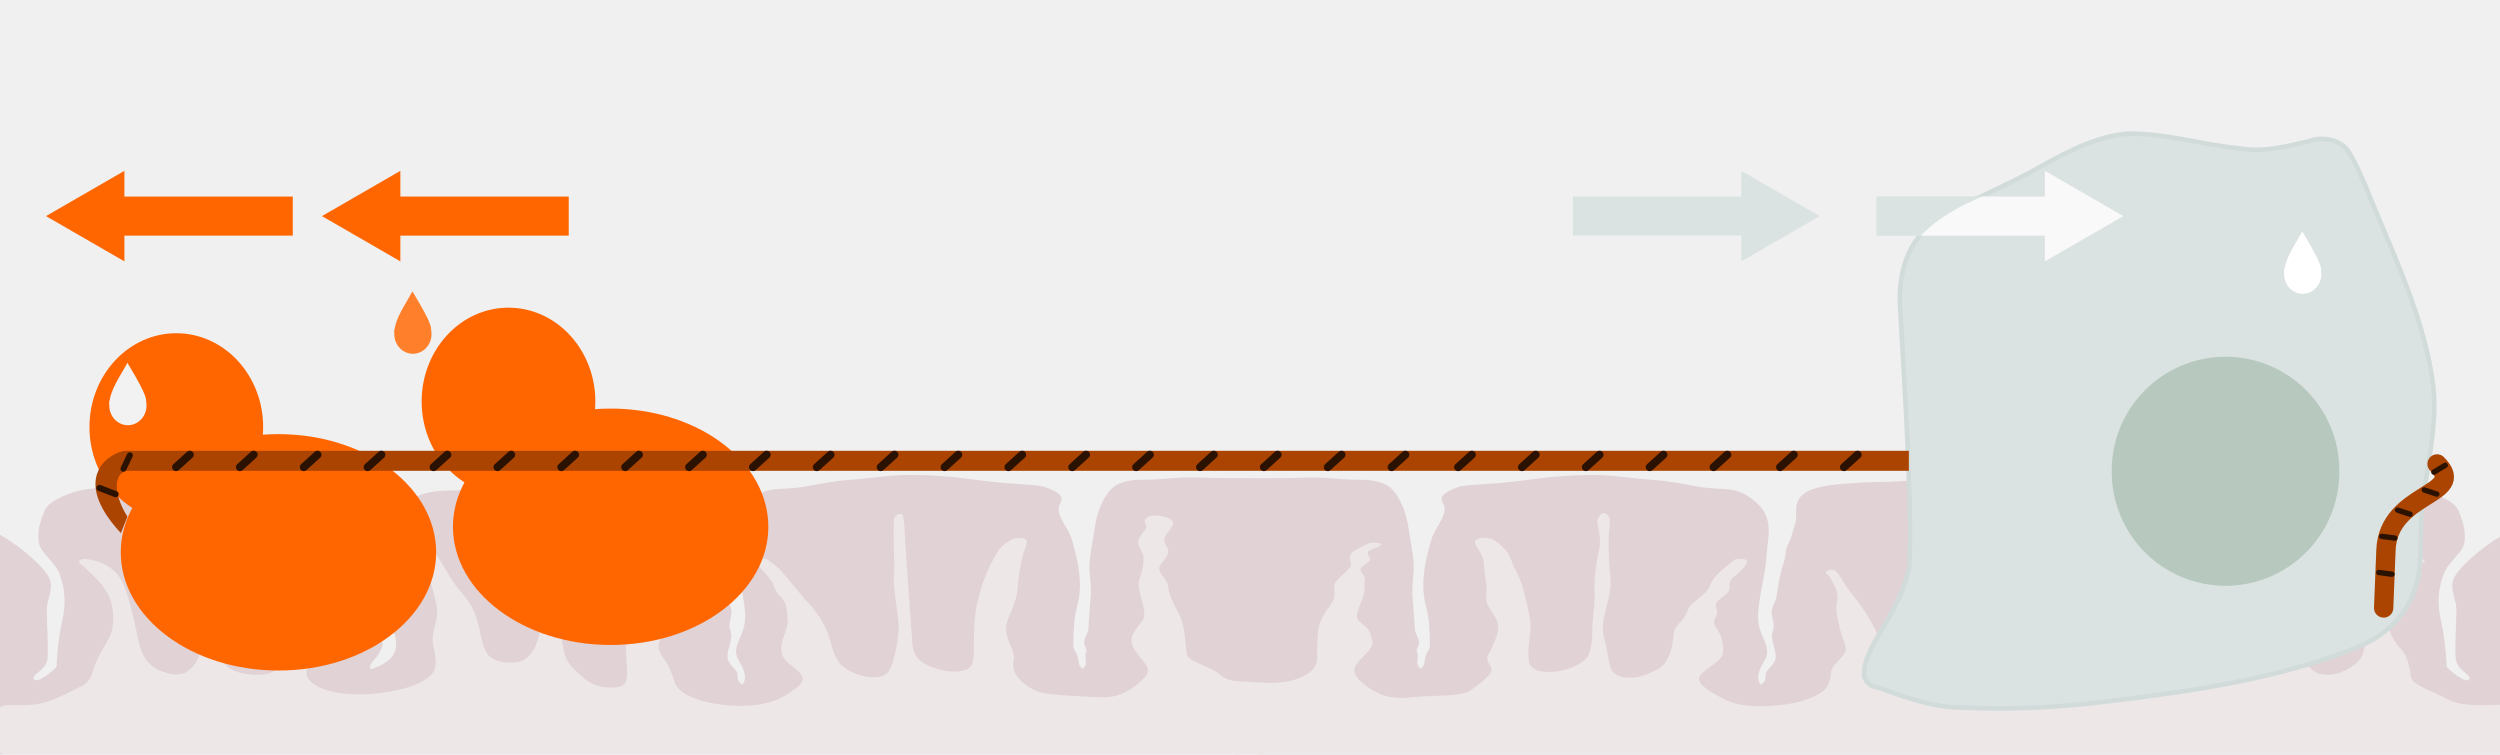
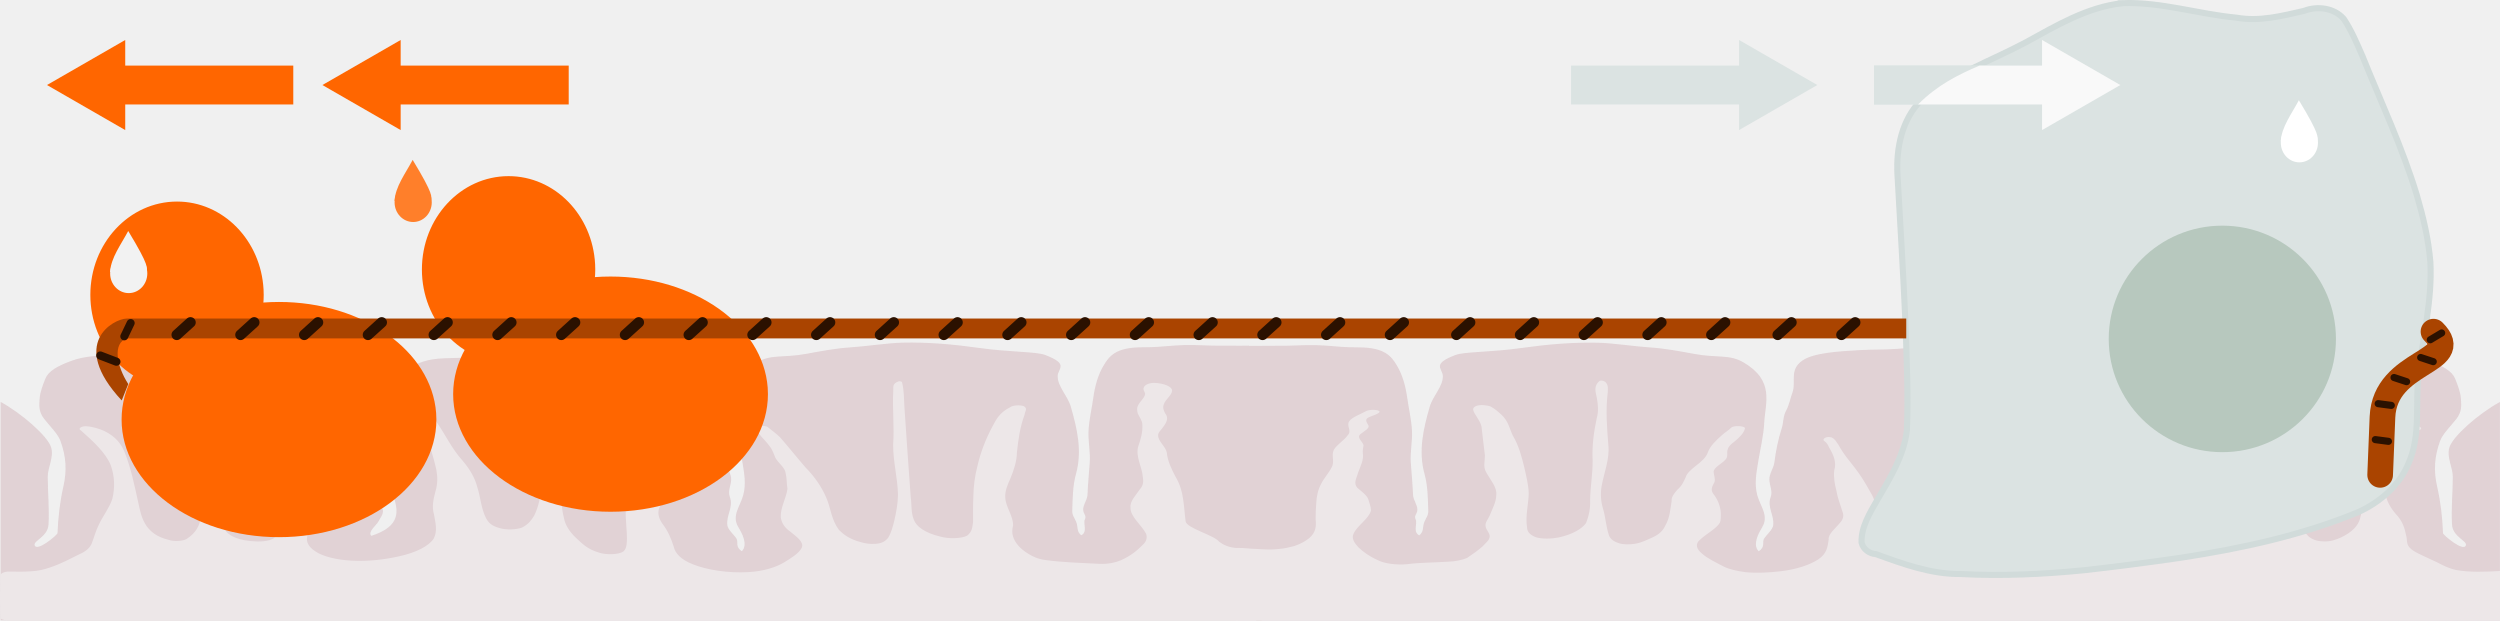
- <svg xmlns="http://www.w3.org/2000/svg" width="543.558" height="164.04" id="svg2" version="1.1">
+ <svg xmlns="http://www.w3.org/2000/svg" width="410.112" height="101.822" id="svg2" version="1.1">
  <defs id="defs4" />
-   <g id="layer1" transform="translate(-5.80138,-403.5432)">
-     <g id="g4478" transform="matrix(1.498506,0,0,0.5467779,28.45649,143.4618)" style="opacity:0.313">
+   <g id="layer1" transform="translate(-5.788448,-465.5399)">
+     <g id="g4478" transform="matrix(1.128451,0,0,0.410474,23.02326,248.9683)" style="opacity:0.313">
      <path id="path4363" d="m 161.044,665.741 c -1.831,-0.168 -3.75,-0.435 -5.483,-0.046 -1.653,0.371 -3.026,0.726 -4.743,0.712 -3.89,-0.032 -4.821,3.581 -5.57,6.875 -0.925,4.07 -1.367,8.942 -1.576,13.12 -0.223,4.455 -0.621,8.902 -0.702,13.364 -0.077,4.206 0.285,8.39 0.175,12.677 -0.113,4.386 -0.263,8.574 -0.327,12.96 -0.031,2.101 -0.772,4.415 -0.605,6.472 0.11,1.357 0.483,1.904 0.218,3.36 -0.277,1.517 0.45,5.026 -0.525,6.301 -0.75,-1.725 -0.396,-3.213 -0.751,-5.452 -0.296,-1.866 -0.574,-2.518 -0.552,-4.456 0.056,-4.695 0.061,-9.833 0.537,-14.545 0.935,-9.249 0.18,-18.044 -0.739,-26.85 -0.472,-4.52 -1.935,-8.127 -1.919,-12.311 0.012,-3.119 1.732,-4.74 -1.829,-8.458 -1.33,-1.387 -4.981,-1.012 -9.692,-2.837 -3.579,-1.385 -7.277,-2.309 -11.044,-2.075 -2.092,0.13 -5.582,1.556 -7.571,1.892 -2.124,0.36 -4.374,1.56 -6.475,2.61 -3.358,1.679 -5.02,0.035 -7.087,3.352 -4.577,7.345 -3.17,16.114 -3.016,24.251 0.1,5.198 0.579,10.434 0.885,15.627 0.264,4.459 0.564,8.764 0.117,13.247 -0.451,4.517 -1.712,8.127 -0.713,12.728 0.505,2.318 1.462,6.952 0.516,9.637 -1.005,-1.71 -0.48,-3.66 -0.78,-5.01 -0.339,-1.523 -1.248,-3.561 -1.332,-5.331 -0.187,-3.94 0.911,-7.326 0.37,-11.279 -0.336,-2.46 0.173,-4.644 0.188,-7.082 0.012,-2.315 -0.629,-4.536 -0.734,-6.838 -0.213,-4.676 -0.531,-9.006 -1.068,-13.636 -0.27,-2.329 -0.172,-4.688 -0.632,-6.994 -0.454,-2.274 -0.618,-5.026 -0.937,-7.4 -0.54,-4.022 0.505,-8.793 -1.384,-12.558 -1.587,-3.163 -5.206,-3.766 -8.369,-4.258 -2.273,-0.354 -3.097,-0.086 -5.349,-0.489 -2.154,-0.385 -5.525,-1.431 -7.735,-1.267 -4.051,0.3 -5.551,1.65 -8.252,3.601 -1.582,1.142 -4.501,1.2 -7.227,1.444 -5.119,0.457 -5.95,6.959 -6.887,10.425 -0.416,1.54 -0.641,2.244 -0.849,4.033 -0.291,2.495 -0.799,4.785 -0.583,7.163 0.833,9.177 0.376,18.495 0.413,27.741 0.024,6.016 3.384,16.254 -2.732,21.607 -0.534,-1.643 0.747,-4.241 1.032,-5.685 0.52,-2.639 1.107,-4.059 0.204,-6.721 -0.782,-2.305 0.269,-4.795 0.335,-7.281 0.072,-2.706 -0.507,-4.543 -0.289,-7.021 0.541,-6.145 0.929,-12.34 -0.692,-18.425 -0.689,-2.589 -1.443,-4.728 -1.333,-7.444 0.121,-2.979 1.144,-5.766 1.22,-8.761 0.178,-6.927 -1.547,-10.087 -8.867,-11.471 -2.222,-0.42 -4.51,-0.77 -6.908,-0.228 -2.828,0.639 -4.497,-1.024 -7.199,-1.355 -1.728,-0.211 -5.256,1.454 -8.384,2.104 -4.491,0.933 -9.03,-1.317 -12.642,2.283 -2.062,2.055 -3.395,4.139 -3.838,7.114 -0.365,2.453 -0.776,5.429 -0.843,7.908 -0.077,2.881 -0.165,5.332 0.66,8.242 0.774,2.73 1.978,5.925 2.354,8.718 0.835,6.213 0.97,11.878 0.442,18.254 -0.517,6.241 -0.768,12.385 -0.858,18.686 -0.01,0.678 -3.026,7.716 -3.329,4.785 -0.182,-1.762 1.918,-3.385 2.019,-8.214 0.135,-6.362 -0.108,-12.757 -0.112,-19.115 -0.002,-3.745 0.914,-7.795 0.497,-11.703 -0.478,-4.482 -4.257,-13.54 -7.345,-18.215 l 0,87.298 183.294,0 -1.812,-109.732 z" stroke-miterlimit="10" style="fill:#bf8f99;stroke:none" />
      <path id="path4365" d="m 115.375,680.002 c -1.019,0.963 -0.741,2.484 -0.793,3.742 -0.151,7.19 0.174,14.382 -0.019,21.572 -0.016,6.654 0.65,13.286 0.705,19.938 -0.008,3.529 -0.252,7.056 -0.547,10.572 -0.219,2.249 -0.395,4.517 -0.884,6.725 -0.302,0.961 -0.698,2.19 -1.829,2.407 -0.77,0.158 -1.537,-0.162 -2.116,-0.661 -1.637,-1.155 -2.527,-3.044 -3.197,-4.872 -1.157,-4.265 -1.167,-8.722 -1.874,-13.065 -0.642,-4.062 -1.615,-8.076 -2.997,-11.952 -1.272,-4.016 -2.434,-8.066 -3.715,-12.08 -0.537,-1.418 -1.2,-2.784 -1.839,-4.155 -0.41,-0.604 -1.613,-0.4 -1.6,0.406 0.172,2.52 1.299,4.831 1.906,7.257 0.472,1.558 0.62,3.185 0.878,4.784 0.408,2.027 1.408,3.917 1.475,6.012 0.2,2.103 0.136,4.221 0.27,6.326 -0.178,3.803 -1.044,7.555 -0.971,11.371 0.097,1.982 0.46,3.982 1.385,5.755 0.898,2.009 2.019,4.126 1.672,6.4 -0.371,2.175 -1.506,4.108 -2.625,5.974 -1.134,1.835 -2.912,3.461 -5.112,3.794 -2.998,0.482 -6.076,-0.883 -8.073,-3.099 -1.783,-1.893 -2.606,-4.49 -2.803,-7.041 -0.366,-3.133 -0.817,-6.268 -1.676,-9.309 -0.544,-2.191 -0.745,-4.487 -0.354,-6.721 0.662,-6.096 0.743,-12.233 1.115,-18.349 0.168,-2.451 0.42,-4.912 1.043,-7.292 0.213,-0.564 0.536,-1.369 -0.047,-1.827 -0.586,-0.435 -1.317,0.208 -1.337,0.836 -1.769,7.082 -3.595,14.156 -4.98,21.326 -0.736,3.498 -0.818,7.092 -0.712,10.653 0.038,3.295 0.241,6.592 0.085,9.886 -0.068,0.899 -0.115,1.835 -0.449,2.679 -0.624,1.276 -2.495,1.437 -3.496,0.52 -1.825,-1.458 -2.52,-3.771 -3.367,-5.851 -1,-2.582 -1.618,-5.307 -1.791,-8.071 -0.351,-3.732 -0.369,-7.485 -0.65,-11.222 -0.641,-10.461 -0.272,-20.944 -0.267,-31.416 0.015,-2.735 0.017,-5.471 -0.014,-8.206 0.377,-0.75 -0.926,-1.513 -1.361,-0.764 -0.392,0.82 -0.012,1.736 -0.142,2.599 0.036,3.915 -0.018,7.832 -0.1,11.746 -0.201,8.269 -0.411,16.538 -0.716,24.804 -0.188,3.887 -0.38,7.792 -1.091,11.624 -0.369,1.637 -0.777,3.345 -1.772,4.725 -0.84,0.829 -2.31,0.986 -3.219,0.183 -1.278,-0.884 -1.707,-2.499 -1.988,-3.944 -0.755,-4.129 -0.779,-8.344 -1.283,-12.504 -0.329,-3.545 -1.054,-7.054 -2.113,-10.451 -1.661,-5.083 -2.484,-10.383 -3.815,-15.553 -0.171,-0.643 -0.783,-1.516 -1.527,-1.048 -0.735,0.395 -0.556,1.313 -0.515,2 0.117,1.501 0.447,2.974 0.56,4.475 0.559,4.539 1.098,9.084 1.462,13.643 0.204,2.896 0.198,5.809 -0.124,8.696 -0.29,3.045 -0.555,6.118 -0.218,9.171 0.192,3.215 0.559,6.478 -0.03,9.672 -0.676,2.937 -2.509,5.635 -5.124,7.172 -2.021,1.238 -4.433,2.061 -6.825,1.679 -2.18,-0.307 -4.181,-1.685 -5.219,-3.632 -1.28,-2.191 -1.532,-4.868 -1.045,-7.331 0.458,-2.792 1.772,-5.388 2.04,-8.216 0.094,-1.276 -0.287,-2.507 -0.676,-3.705 -0.464,-1.541 -0.757,-3.21 -0.338,-4.795 0.276,-1.783 0.429,-3.617 0.067,-5.398 -0.2,-2.005 -0.033,-4.031 0.419,-5.992 0.718,-3.719 1.806,-7.368 2.265,-11.135 0.024,-0.621 -0.583,-1.366 -1.242,-1.146 -1.174,0.748 -1.409,2.232 -1.904,3.429 -1.295,4.226 -1.626,8.659 -2.238,13.016 -0.965,7.567 -1.921,15.136 -2.645,22.73 -0.173,1.395 -0.264,2.985 -1.404,3.978 -1.048,0.835 -2.557,0.569 -3.678,0.024 -1.749,-0.958 -2.694,-2.916 -2.91,-4.837 -0.444,-2.51 -0.57,-5.064 -0.674,-7.607 -0.238,-6.397 0.267,-12.789 0.408,-19.182 0.143,-4.356 -0.104,-8.713 -0.113,-13.068 0.046,-4.669 0.309,-9.335 0.209,-14.005 -0.227,-0.737 -1.618,-0.605 -1.528,0.239 -0.321,3.587 -0.311,7.193 -0.527,10.786 -0.347,7.34 -0.614,14.686 -0.635,22.035 -0.074,5.561 -0.133,11.127 -0.533,16.677 -0.218,2.917 -0.621,5.933 -2.102,8.51 -0.537,0.848 -1.851,1.059 -2.573,0.325 -1.827,-1.218 -2.63,-3.397 -3.2,-5.42 C 5.249,734.722 5.068,731.382 4.798,728.075 4.252,721.374 3.773,714.658 2.797,708.003 c -0.47,-2.853 -1.162,-5.79 -2.911,-8.155 -0.719,-0.838 -1.566,-1.707 -2.699,-1.91 -0.782,0.064 -1.136,1.124 -0.693,1.719 1.848,4.475 3.623,9.046 4.328,13.861 0.581,4.466 0.63,8.999 0.233,13.483 -0.399,3.428 -1.348,6.755 -1.934,10.149 -0.47,2.524 -0.697,5.085 -1.055,7.624 -0.241,1.541 -0.739,3.08 -1.759,4.289 -1.386,1.858 -2.659,3.84 -4.385,5.407 -0.768,0.705 -1.647,1.35 -2.715,1.469 -1.108,0.252 -2.247,0.08 -3.364,0.1 -0.827,0.223 -1.192,1.222 -1.075,2.006 -0.03,5.564 -0.096,11.13 0.048,16.693 0.242,0.841 1.29,0.962 2.03,0.86 12.703,0.048 25.405,-0.025 38.108,-0.023 45.36,-0.017 94.471,-0.032 139.831,-0.048 0,-9.624 0,-19.248 0,-28.872 -1.403,-0.07 -2.261,-1.391 -2.818,-2.531 -0.737,-2.662 -4.768,-5.421 -4.883,-8.172 -0.148,-2.996 -0.198,-5.995 -0.372,-8.99 -0.155,-2.983 -0.467,-5.965 -1.106,-8.886 -0.612,-3.165 -1.152,-6.355 -1.257,-9.582 -0.142,-2.345 -1.28,-4.519 -1.262,-6.887 -0.043,-1.229 0.53,-2.348 0.779,-3.528 0.477,-1.706 0.771,-3.546 0.244,-5.275 -0.229,-1.182 -0.393,-2.393 -0.193,-3.593 0.173,-1.885 1.189,-3.599 1.196,-5.506 0.031,-1.474 -1.119,-2.959 -2.623,-3.081 -0.943,0.063 -1.404,1.077 -1.494,1.903 -0.158,0.833 0.166,1.664 0.201,2.491 -0.051,1.661 -0.841,3.175 -1.056,4.812 -0.185,0.984 -0.101,2.001 -0.021,2.992 0.237,1.473 0.669,2.919 0.671,4.423 0.075,2.971 -0.23,5.931 -0.61,8.873 -0.393,4.049 0.568,8.065 0.678,12.105 0.097,1.623 0.108,3.282 -0.398,4.846 -0.605,2.439 -1.51,4.868 -1.389,7.419 -0.049,3.617 1.612,6.94 2.265,10.438 0.185,1.52 0.076,3.088 -0.517,4.513 -0.769,2.156 -1.704,4.307 -3.157,6.095 -0.766,0.901 -1.899,1.597 -3.124,1.413 -2.621,-0.373 -5.304,-0.568 -7.805,-1.504 -1.139,-0.398 -1.892,-1.454 -2.487,-2.451 -1.275,-2.125 -1.982,-4.549 -2.255,-7.002 -0.168,-1.432 -0.127,-2.877 0.005,-4.309 0.067,-3.773 -1.084,-7.438 -1.13,-11.206 -0.078,-2.579 0.334,-5.139 0.748,-7.676 0.519,-3.441 0.927,-6.908 0.944,-10.393 0.2,-5.084 0.444,-10.174 1.134,-15.22 0.005,-1.066 0.487,-2.239 -0.119,-3.224 -0.556,-0.623 -1.677,-0.367 -1.982,0.382 -1.586,2.191 -2.045,4.927 -2.555,7.523 -1.053,5.338 -1.783,10.736 -2.234,16.157 -0.376,3.992 -0.554,7.999 -0.579,12.007 -0.061,3.425 -0.041,6.852 -0.043,10.277 -0.12,1.815 -0.069,3.728 -0.875,5.402 -0.867,1.24 -2.8,1.256 -3.906,0.329 -2.24,-1.46 -3.472,-4.068 -3.814,-6.658 -0.455,-2.978 -0.303,-6.002 -0.463,-9.002 -0.302,-12.053 -0.649,-24.106 -0.92,-36.16 -0.077,-3.284 -0.036,-6.58 -0.351,-9.851 -0.018,-0.225 -0.232,-0.467 -0.474,-0.365 z" stroke-miterlimit="10" style="fill:#e5d2d6;stroke:none" />
      <path style="fill:#bf8f99;stroke:none" stroke-miterlimit="10" d="m 171.916,665.772 c 1.831,-0.168 3.75,-0.435 5.483,-0.046 1.653,0.371 3.026,0.726 4.743,0.712 3.89,-0.032 4.821,3.581 5.57,6.875 0.925,4.07 1.367,8.942 1.576,13.12 0.223,4.455 0.621,8.902 0.702,13.364 0.077,4.206 -0.285,8.39 -0.175,12.677 0.113,4.386 0.263,8.574 0.327,12.96 0.031,2.101 0.772,4.415 0.605,6.472 -0.11,1.357 -0.483,1.904 -0.218,3.36 0.277,1.517 -0.45,5.026 0.525,6.301 0.75,-1.725 0.396,-3.213 0.751,-5.452 0.296,-1.866 0.574,-2.518 0.552,-4.456 -0.056,-4.695 -0.061,-9.833 -0.537,-14.545 -0.935,-9.249 -0.18,-18.044 0.739,-26.85 0.472,-4.52 1.935,-8.127 1.919,-12.311 -0.012,-3.119 -1.732,-4.74 1.829,-8.458 1.33,-1.387 4.981,-1.012 9.692,-2.837 3.579,-1.385 7.277,-2.309 11.044,-2.075 2.092,0.13 5.582,1.556 7.571,1.892 2.124,0.36 4.374,1.56 6.475,2.61 3.358,1.679 5.02,0.035 7.087,3.352 4.577,7.345 3.17,16.114 3.016,24.251 -0.1,5.198 -0.579,10.434 -0.885,15.627 -0.264,4.459 -0.564,8.764 -0.117,13.247 0.451,4.517 1.712,8.127 0.713,12.728 -0.505,2.318 -1.462,6.952 -0.516,9.637 1.005,-1.71 0.48,-3.66 0.78,-5.01 0.339,-1.523 1.248,-3.561 1.332,-5.331 0.187,-3.94 -0.911,-7.326 -0.37,-11.279 0.336,-2.46 -0.173,-4.644 -0.188,-7.082 -0.012,-2.315 0.629,-4.536 0.734,-6.838 0.213,-4.676 0.531,-9.006 1.068,-13.636 0.27,-2.329 0.172,-4.688 0.632,-6.994 0.454,-2.274 0.618,-5.026 0.937,-7.4 0.54,-4.022 -0.505,-8.793 1.384,-12.558 1.587,-3.163 5.206,-3.766 8.369,-4.258 2.273,-0.354 3.097,-0.086 5.349,-0.489 2.154,-0.385 5.525,-1.431 7.735,-1.267 4.051,0.3 5.551,1.65 8.252,3.601 1.582,1.142 4.501,1.2 7.227,1.444 5.119,0.457 5.95,6.959 6.887,10.425 0.416,1.54 0.641,2.244 0.849,4.033 0.291,2.495 0.799,4.785 0.583,7.163 -0.833,9.177 -0.376,18.495 -0.413,27.741 -0.024,6.016 -3.384,16.254 2.732,21.607 0.534,-1.643 -0.747,-4.241 -1.032,-5.685 -0.52,-2.639 -1.107,-4.059 -0.204,-6.721 0.782,-2.305 -0.269,-4.795 -0.335,-7.281 -0.072,-2.706 0.507,-4.543 0.289,-7.021 -0.541,-6.145 -0.929,-12.34 0.692,-18.425 0.689,-2.589 1.443,-4.728 1.333,-7.444 -0.121,-2.979 -1.144,-5.766 -1.22,-8.761 -0.178,-6.927 1.547,-10.087 8.867,-11.471 2.222,-0.42 4.51,-0.77 6.908,-0.228 2.828,0.639 4.497,-1.024 7.199,-1.355 1.728,-0.211 5.256,1.454 8.384,2.104 4.491,0.933 9.03,-1.317 12.642,2.283 2.062,2.055 3.395,4.139 3.838,7.114 0.365,2.453 0.776,5.429 0.843,7.908 0.077,2.881 0.165,5.332 -0.66,8.242 -0.774,2.73 -1.978,5.925 -2.354,8.718 -0.835,6.213 -0.97,11.878 -0.442,18.254 0.517,6.241 0.768,12.385 0.858,18.686 0.01,0.678 3.026,7.716 3.329,4.785 0.182,-1.762 -1.918,-3.385 -2.019,-8.214 -0.135,-6.362 0.108,-12.757 0.112,-19.115 0.002,-3.745 -0.914,-7.795 -0.497,-11.703 0.478,-4.482 4.257,-13.54 7.345,-18.215 l 0,87.298 -180.769,0 -2.061,-109.688 z" id="path4460" />
      <path style="fill:#e5d2d6;stroke:none" stroke-miterlimit="10" d="m 217.312,679.75 c -1.019,2.175 -0.598,4.641 -0.444,6.947 0.166,2.653 0.265,5.321 -0.015,7.97 -0.447,5.688 -0.709,11.394 -0.603,17.1 0.015,5.275 -0.346,10.543 -0.365,15.817 0.045,3.043 -0.155,6.093 -0.603,9.103 -0.602,2.281 -1.92,4.471 -3.969,5.719 -1.018,0.551 -2.43,0.703 -3.344,-0.125 -0.972,-1.036 -1.246,-2.5 -1.25,-3.875 -0.275,-4.571 0.212,-9.14 0.242,-13.709 -0.044,-3.408 -0.359,-6.806 -0.637,-10.201 -0.383,-4.329 -0.784,-8.67 -1.697,-12.926 -0.48,-2.77 -0.606,-5.633 -1.651,-8.275 -0.438,-1.098 -0.89,-2.21 -1.538,-3.201 -0.522,-0.578 -1.608,-0.889 -2.156,-0.188 -0.667,0.845 -0.337,1.998 -0.179,2.96 0.443,2.035 1.024,4.062 1.03,6.161 0.132,3.532 0.315,7.063 0.458,10.594 0.009,2.255 -0.296,4.535 0.19,6.764 0.603,3.031 1.623,6.039 1.458,9.169 -0.014,2.736 -0.572,5.428 -0.958,8.127 -0.221,1.403 -0.696,2.778 -0.593,4.217 0.037,1.634 0.848,3.201 0.531,4.853 -0.105,1.102 -0.628,2.104 -0.938,3.156 -0.66,1.61 -1.453,3.159 -2.281,4.688 -0.712,0.823 -1.712,1.418 -2.812,1.5 -1.974,0.368 -4.029,0.306 -5.938,1 -1.578,0.392 -3.356,-0.294 -4.25,-1.656 -1.226,-1.486 -2.081,-3.248 -2.777,-5.033 -0.596,-1.756 -1.069,-3.639 -0.723,-5.499 0.494,-3.184 2.26,-6.048 2.531,-9.281 -0.004,-1.524 -0.25,-3.036 -0.401,-4.549 -0.233,-1.604 -0.973,-3.068 -1.599,-4.545 -0.601,-1.934 -0.059,-3.95 0.107,-5.908 0.352,-2.63 0.878,-5.264 0.706,-7.931 -0.036,-1.043 0.039,-2.09 0.104,-3.124 -0.1,-1.491 -1.075,-2.988 -0.447,-4.475 0.53,-1.18 1.479,-2.391 1.097,-3.76 -0.175,-0.966 -0.564,-2.127 0.142,-2.977 0.528,-0.698 1.367,-1.225 1.542,-2.139 -0.019,-1.003 -1.449,-1.015 -1.927,-0.357 -0.86,1.338 -2.105,2.488 -2.484,4.085 -0.476,1.842 0.427,3.764 -0.215,5.585 -0.491,2.003 -1.612,3.809 -2.024,5.837 -0.429,2.366 0.189,4.794 -0.35,7.148 -0.378,2.129 -1.09,4.185 -1.467,6.313 -0.524,2.593 -0.693,5.237 -0.744,7.877 -0.053,2.136 -0.101,4.273 -0.09,6.409 0.097,2.553 0.087,5.22 -0.949,7.603 -0.539,1.16 -1.208,2.258 -2.156,3.125 -0.701,0.494 -1.418,0.994 -2.271,1.169 -1.06,0.371 -2.178,0.164 -3.25,-0.024 -0.921,-0.037 -1.813,-0.462 -2.728,-0.396 -0.912,0.113 -1.357,1.159 -1.094,1.964 -0.004,3.873 0.054,7.744 0.031,11.617 0.005,4.65 -0.02,9.3 -0.031,13.95 -0.4,0.797 0.439,1.904 1.312,1.438 61.104,0 122.208,0 183.312,0 0,-6.583 0,-13.167 0,-19.75 -2.116,0.339 -4.422,0.587 -6.406,-0.406 -1.615,-1.062 -2.462,-2.879 -3.707,-4.3 -1.105,-1.478 -2.453,-2.867 -3.03,-4.657 -0.514,-1.537 -0.313,-3.171 -0.496,-4.756 -0.203,-2.971 -0.543,-5.966 -1.549,-8.786 -1.001,-3.259 -1.586,-6.668 -1.459,-10.084 0.149,-3.575 0.027,-7.176 0.585,-10.721 0.29,-1.897 0.777,-3.76 1.494,-5.54 0.844,-2.367 1.979,-4.618 2.787,-6.998 0.692,-0.566 0.156,-2.086 -0.798,-1.723 -0.964,0.411 -1.876,0.992 -2.524,1.83 -1.638,1.922 -2.317,4.435 -2.838,6.854 -1.047,5.574 -1.337,11.251 -1.712,16.899 -0.219,3.868 -0.328,7.746 -0.711,11.603 -0.269,2.657 -1.137,5.301 -2.785,7.427 -0.639,0.758 -1.466,1.706 -2.569,1.517 -1.033,-0.045 -1.656,-1.006 -2.062,-1.844 -1.159,-3.127 -1.552,-6.469 -1.789,-9.776 -0.24,-5.448 -0.298,-10.903 -0.186,-16.356 0.091,-4.702 0.079,-9.406 -0.11,-14.106 -0.178,-3.555 -0.736,-7.085 -0.747,-10.649 -0.09,-1.732 0.211,-3.472 -0.09,-5.194 -0.031,-0.702 -0.313,-2.473 -1.297,-1.606 -0.645,0.65 -0.268,1.557 -0.322,2.339 -0.113,1.8 -0.338,3.604 -0.121,5.406 0.253,3.209 0.561,6.425 0.487,9.647 -0.166,3.062 -0.543,6.113 -0.564,9.183 0.01,2.073 0.261,4.138 0.355,6.209 0.319,4.812 0.776,9.635 0.519,14.461 -0.362,2.893 -0.418,5.842 -1.137,8.677 -0.474,1.409 -1.451,2.7 -2.854,3.277 -1.211,0.562 -2.854,0.788 -3.895,-0.23 -1.225,-1.284 -1.152,-3.169 -1.22,-4.82 -0.089,-2.594 -0.036,-5.201 -0.437,-7.774 -0.554,-4.513 -1.456,-8.977 -1.987,-13.494 -0.384,-3.523 -0.765,-7.047 -1.169,-10.569 -0.478,-2.142 -1.25,-4.219 -2.281,-6.156 -0.677,-0.882 -2.26,-0.089 -2.094,0.969 0.154,1.027 0.235,2.075 0.487,3.092 0.494,2.164 1.256,4.258 1.785,6.415 0.55,2.135 1.008,4.339 0.853,6.556 -0.345,1.584 -0.933,3.192 -0.607,4.831 0.198,1.365 0.851,2.657 0.732,4.066 -0.162,1.963 -1.386,3.655 -1.637,5.598 -0.073,1.278 0.564,2.458 0.958,3.642 0.698,1.769 1.356,3.573 1.57,5.475 0.293,1.858 -0.006,3.763 -0.617,5.525 -0.479,1.277 -1.139,2.526 -2.224,3.39 -1.537,1.33 -3.643,1.971 -5.659,1.699 -2.408,-0.249 -4.565,-1.514 -6.411,-3.014 -1.287,-0.93 -2.267,-2.259 -2.92,-3.696 -0.94,-2.145 -1.197,-4.52 -1.073,-6.841 0.106,-3.215 0.764,-6.389 0.844,-9.603 -0.016,-2.576 -0.899,-5.042 -1.082,-7.599 0.018,-2.723 0.241,-5.44 0.344,-8.161 0.145,-1.6 0.161,-3.217 0.562,-4.781 0.435,-1.789 0.754,-3.606 0.842,-5.447 0.169,-2.239 0.439,-4.469 0.846,-6.678 0.052,-0.996 -1.568,-1.473 -2.031,-0.562 -0.915,1.421 -0.971,3.157 -1.358,4.757 -0.634,3.202 -0.957,6.469 -1.805,9.626 -0.565,1.931 -1.765,3.621 -2.216,5.594 -0.272,1.362 -0.389,2.755 -0.596,4.129 -0.356,2.737 -0.653,5.484 -0.732,8.244 -0.091,2.617 -0.058,5.262 -0.66,7.827 -0.358,1.503 -1.292,2.94 -2.727,3.604 -1.165,0.397 -2.505,-0.175 -3.156,-1.188 -1.494,-2.996 -1.788,-6.392 -2.033,-9.681 -0.476,-6.745 -0.676,-13.508 -0.741,-20.269 0.101,-4.578 -0.235,-9.151 -0.234,-13.728 -0.087,-2.822 -0.082,-5.646 -0.067,-8.469 -0.09,-1.076 0.04,-2.327 -0.38,-3.28 -1.112,-0.441 -1.366,1.218 -1.285,2.006 -0.226,2.77 0.004,5.549 0.026,8.322 0.186,6.36 0.353,12.722 0.425,19.084 -0.027,6.406 -0.365,12.807 -0.882,19.191 -0.193,2.626 -0.3,5.271 -0.762,7.865 -0.683,2.652 -1.818,5.158 -2.943,7.645 -0.614,1.256 -1.791,2.269 -3.188,2.5 -0.853,0.16 -1.737,-0.223 -2.188,-0.969 -0.651,-1.084 -0.555,-2.406 -0.656,-3.62 0.007,-2 0.147,-3.997 0.215,-5.994 0.241,-3.09 0.496,-6.189 0.299,-9.289 -0.099,-2.716 -0.812,-5.355 -1.332,-8.009 -0.679,-3.279 -1.542,-6.514 -2.497,-9.722 -0.624,-2.123 -1.148,-4.277 -1.58,-6.446 -0.295,-0.925 -0.359,-1.953 -0.949,-2.762 -0.786,-0.661 -1.395,0.634 -1.126,1.305 0.452,0.818 0.6,1.773 0.754,2.703 0.663,2.982 1.107,6.062 0.747,9.116 -0.114,2.699 0.05,5.397 0.308,8.083 0.16,2.838 0.58,5.651 0.893,8.473 0.222,1.51 0.123,3.072 -0.392,4.514 -0.638,2.201 -1.72,4.354 -1.622,6.701 -0.156,2.682 -0.209,5.516 -1.556,7.921 -1.202,2.108 -3.085,3.906 -5.427,4.653 -1.633,0.53 -3.421,0.823 -5.11,0.373 -1.204,-0.443 -2.345,-1.138 -3.113,-2.184 -1.156,-1.678 -2.44,-3.313 -3.192,-5.229 -0.794,-1.754 -1.095,-3.854 -0.258,-5.65 0.864,-2.263 2.324,-4.29 2.838,-6.681 0.2,-1.288 0.124,-2.6 0.145,-3.898 -0.062,-2.66 -0.408,-5.321 -1.148,-7.88 -0.369,-1.482 -0.067,-3.011 0.227,-4.478 0.152,-1.362 -0.096,-2.717 -0.123,-4.079 -0.005,-1.729 1.129,-3.161 1.666,-4.744 0.537,-1.386 0.156,-2.896 0.394,-4.333 0.076,-1.056 0.479,-2.031 0.937,-2.972 0.766,-1.723 1.434,-3.539 1.563,-5.435 -0.083,-0.968 -1.668,-1.121 -2,-0.219 -0.336,1.017 -0.935,1.947 -1.326,2.95 -0.929,2.237 -1.774,4.538 -2.08,6.956 -0.211,1.889 -0.925,3.666 -1.742,5.366 -0.661,1.458 -1.319,2.955 -1.477,4.565 -0.287,1.689 -0.53,3.41 -1.212,4.994 -0.461,1.459 -0.899,2.962 -0.831,4.508 -0.2,3.325 -0.245,6.678 -0.946,9.948 -0.271,1.64 -0.77,3.284 -1.826,4.599 -0.803,0.893 -1.447,2.037 -2.576,2.554 -0.747,0.314 -1.693,0.359 -2.316,-0.242 -0.995,-0.84 -1.355,-2.202 -1.482,-3.448 -0.409,-3.418 -0.446,-6.867 -0.824,-10.289 -0.325,-2.967 -0.391,-5.962 -0.217,-8.94 0.354,-5.488 1.2,-10.958 0.989,-16.47 -0.205,-7.074 -0.409,-14.157 -0.083,-21.231 -0.002,-1.336 0.12,-2.729 -0.333,-4.007 -0.167,-0.304 -0.385,-0.754 -0.812,-0.562 z" id="path4462" />
    </g>
-     <path style="fill:#ff6600;fill-opacity:1;stroke:none" id="path2985" d="m 172.857,518.076 c 0,14.193 -15.35,25.699 -34.286,25.699 -18.935,0 -34.286,-11.506 -34.286,-25.699 0,-14.193 15.35,-25.699 34.286,-25.699 18.189,0 33.212,10.646 34.232,24.259" />
-     <path d="m 172.857,518.076 c 0,14.193 -15.35,25.699 -34.286,25.699 -18.935,0 -34.286,-11.506 -34.286,-25.699 0,-14.193 15.35,-25.699 34.286,-25.699 18.189,0 33.212,10.646 34.232,24.259" id="path2987" style="fill:#ff6600;fill-opacity:1;stroke:none" transform="matrix(0.5506925,0,0,0.7936412,40.04925,79.66725)" />
-     <path d="m 172.857,518.076 c 0,14.193 -15.35,25.699 -34.286,25.699 -18.935,0 -34.286,-11.506 -34.286,-25.699 0,-14.193 15.35,-25.699 34.286,-25.699 18.189,0 33.212,10.646 34.232,24.259" id="path2989" style="fill:#ff6600;fill-opacity:1;stroke:none" transform="translate(-72.22591,5.555839)" />
-     <path transform="matrix(0.5506925,0,0,0.7936412,-32.17666,85.22309)" style="fill:#ff6600;fill-opacity:1;stroke:none" id="path2991" d="m 172.857,518.076 c 0,14.193 -15.35,25.699 -34.286,25.699 -18.935,0 -34.286,-11.506 -34.286,-25.699 0,-14.193 15.35,-25.699 34.286,-25.699 18.189,0 33.212,10.646 34.232,24.259" />
-     <g id="g3915" style="fill:#f2f2f2" transform="matrix(0.1691923,0,0,0.1691923,10.31156,375.3775)">
+     <path style="fill:#ff6600;fill-opacity:1;stroke:none" id="path2985" d="m 172.857,518.076 c 0,14.193 -15.35,25.699 -34.286,25.699 -18.935,0 -34.286,-11.506 -34.286,-25.699 0,-14.193 15.35,-25.699 34.286,-25.699 18.189,0 33.212,10.646 34.232,24.259" transform="matrix(0.7530512,0,0,0.7507143,1.594069,141.2695)" />
+     <path d="m 172.857,518.076 c 0,14.193 -15.35,25.699 -34.286,25.699 -18.935,0 -34.286,-11.506 -34.286,-25.699 0,-14.193 15.35,-25.699 34.286,-25.699 18.189,0 33.212,10.646 34.232,24.259" id="path2987" style="fill:#ff6600;fill-opacity:1;stroke:none" transform="matrix(0.4146997,0,0,0.5957978,31.7532,201.0768)" />
+     <path d="m 172.857,518.076 c 0,14.193 -15.35,25.699 -34.286,25.699 -18.935,0 -34.286,-11.506 -34.286,-25.699 0,-14.193 15.35,-25.699 34.286,-25.699 18.189,0 33.212,10.646 34.232,24.259" id="path2989" style="fill:#ff6600;fill-opacity:1;stroke:none" transform="matrix(0.7530512,0,0,0.7507143,-52.79574,145.4403)" />
+     <path transform="matrix(0.4146997,0,0,0.5957978,-22.6366,205.2477)" style="fill:#ff6600;fill-opacity:1;stroke:none" id="path2991" d="m 172.857,518.076 c 0,14.193 -15.35,25.699 -34.286,25.699 -18.935,0 -34.286,-11.506 -34.286,-25.699 0,-14.193 15.35,-25.699 34.286,-25.699 18.189,0 33.212,10.646 34.232,24.259" />
+     <g id="g3915" style="fill:#f2f2f2" transform="matrix(0.1274105,0,0,0.1270151,9.359205,423.0707)">
      <path id="path3910" d="m 262.02,588.838 c 1.037,-18.37 15.593,-35.456 25.837,-52.951 30.86,46.028 26.834,47.368 26.121,52.951 z" style="fill:#f2f2f2;fill-opacity:1;stroke:none" transform="matrix(0.9025135,0,0,1,-122.736,96.81365)" />
      <path transform="translate(40.20921,-16.58702)" d="m 121.429,704.148 c 0,14.004 -10.713,25.357 -23.929,25.357 -13.215,0 -23.929,-11.353 -23.929,-25.357 0,-14.004 10.713,-25.357 23.929,-25.357 13.215,0 23.929,11.353 23.929,25.357 z" id="path3912" style="fill:#f2f2f2;fill-opacity:1;stroke:none" />
    </g>
-     <g transform="matrix(0.1691923,0,0,0.1691923,72.27585,359.8417)" style="fill:#ff7f2a" id="g3919">
+     <g transform="matrix(0.1274105,0,0,0.1270151,56.02149,411.4078)" style="fill:#ff7f2a" id="g3919">
      <path transform="matrix(0.9025135,0,0,1,-122.736,96.81365)" style="fill:#ff7f2a;fill-opacity:1;stroke:none" d="m 262.02,588.838 c 1.037,-18.37 15.593,-35.456 25.837,-52.951 30.86,46.028 26.834,47.368 26.121,52.951 z" id="path3921" />
      <path style="fill:#ff7f2a;fill-opacity:1;stroke:none" id="path3923" d="m 121.429,704.148 c 0,14.004 -10.713,25.357 -23.929,25.357 -13.215,0 -23.929,-11.353 -23.929,-25.357 0,-14.004 10.713,-25.357 23.929,-25.357 13.215,0 23.929,11.353 23.929,25.357 z" transform="translate(40.20921,-16.58702)" />
    </g>
-     <g id="g4044" transform="matrix(0.4203771,0,0,0.4203771,9.158841,266.842)">
+     <g id="g4044" transform="matrix(0.3165655,0,0,0.3155831,8.491146,341.5916)">
      <path transform="matrix(0.7643939,0,0,0.7643939,-33.60547,-42.38472)" d="m 64.635,627.088 53.055,-30.631 0,61.262 z" id="path3967" style="fill:#ff6600;fill-opacity:1;stroke:none" />
      <rect y="426.856" x="49.497" height="20.203" width="93.944" id="rect3969" style="fill:#ff6600;fill-opacity:1;stroke:none" />
    </g>
-     <path style="fill:#dbe3e2;fill-opacity:1;stroke:#d1dbda;stroke-opacity:1" d="m 468,432.636 c -7.724,0.825 -14.506,4.932 -21.176,8.593 -7.646,4.087 -16.054,6.984 -22.766,12.63 -4.18,4.203 -5.443,10.438 -5.145,16.178 0.608,10.875 1.279,21.749 1.753,32.632 0.25,7.776 0.626,15.564 0.303,23.341 -0.659,5.564 -3.666,10.415 -6.43,15.153 -1.638,2.88 -3.561,5.91 -3.445,9.347 0.317,1.447 1.706,2.445 3.141,2.531 5.932,2.168 12.027,4.403 18.434,4.341 8.945,0.476 17.916,0.064 26.823,-0.82 7.07,-0.789 14.128,-1.702 21.166,-2.738 13.166,-2.016 26.316,-4.856 38.655,-9.975 4.76,-2.168 9.004,-5.853 10.993,-10.781 2.651,-6.13 1.388,-12.926 2.122,-19.373 0.97,-8.13 3.015,-16.208 2.575,-24.45 -0.389,-4.919 -1.526,-9.761 -2.902,-14.49 -3.145,-10.511 -7.843,-20.456 -11.925,-30.617 -1.205,-2.748 -2.371,-5.562 -4.041,-8.059 -2.087,-2.431 -5.777,-2.872 -8.658,-1.746 -4.797,1.101 -9.741,2.377 -14.685,1.486 -8.305,-0.776 -16.389,-3.465 -24.792,-3.182 z" id="path3769" />
-     <path style="fill:#b7c8be;fill-opacity:1;stroke:none" id="path3772" d="m 451.033,508.9 a 24.749,24.749 0 1 1 -49.497,0 24.749,24.749 0 1 1 49.497,0 z" transform="translate(63.40066,-2.893038)" />
-     <g transform="matrix(0.1691923,0,0,0.1691923,483.1687,346.806)" style="fill:#ffffff" id="g3925">
+     <path style="fill:#dbe3e2;fill-opacity:1;stroke:#d1dbda;stroke-width:1;stroke-opacity:1" d="m 354.022,466.055 c -5.817,0.619 -10.924,3.703 -15.947,6.451 -5.758,3.068 -12.09,5.243 -17.144,9.481 -3.148,3.155 -4.099,7.836 -3.875,12.145 0.458,8.164 0.963,16.327 1.32,24.497 0.188,5.837 0.472,11.684 0.228,17.523 -0.496,4.177 -2.761,7.819 -4.842,11.375 -1.233,2.162 -2.681,4.437 -2.594,7.017 0.239,1.086 1.285,1.836 2.365,1.9 4.467,1.627 9.057,3.306 13.882,3.259 6.736,0.357 13.492,0.048 20.199,-0.616 5.324,-0.592 10.639,-1.277 15.939,-2.056 9.915,-1.514 19.817,-3.646 29.109,-7.489 3.584,-1.627 6.781,-4.394 8.278,-8.094 1.996,-4.602 1.045,-9.704 1.598,-14.544 0.73,-6.104 2.271,-12.168 1.939,-18.355 -0.293,-3.693 -1.149,-7.327 -2.185,-10.878 -2.368,-7.891 -5.906,-15.356 -8.98,-22.984 -0.907,-2.063 -1.786,-4.176 -3.043,-6.05 -1.571,-1.825 -4.35,-2.156 -6.52,-1.311 -3.612,0.827 -7.336,1.784 -11.059,1.115 -6.254,-0.582 -12.342,-2.602 -18.67,-2.389 z" id="path3769" />
+     <path style="fill:#b7c8be;fill-opacity:1;stroke:none" id="path3772" d="m 451.033,508.9 c 0,13.668 -11.08,24.749 -24.749,24.749 -13.668,0 -24.749,-11.08 -24.749,-24.749 0,-13.668 11.08,-24.749 24.749,-24.749 13.668,0 24.749,11.08 24.749,24.749 z" transform="matrix(0.7530512,0,0,0.7507143,49.33802,139.0976)" />
+     <g transform="matrix(0.1274105,0,0,0.1270151,365.4449,401.6217)" style="fill:#ffffff" id="g3925">
      <path transform="matrix(0.9025135,0,0,1,-122.736,96.81365)" style="fill:#ffffff;fill-opacity:1;stroke:none" d="m 262.02,588.838 c 1.037,-18.37 15.593,-35.456 25.837,-52.951 30.86,46.028 26.834,47.368 26.121,52.951 z" id="path3927" />
      <path style="fill:#ffffff;fill-opacity:1;stroke:none" id="path3929" d="m 121.429,704.148 c 0,14.004 -10.713,25.357 -23.929,25.357 -13.215,0 -23.929,-11.353 -23.929,-25.357 0,-14.004 10.713,-25.357 23.929,-25.357 13.215,0 23.929,11.353 23.929,25.357 z" transform="translate(40.20921,-16.58702)" />
    </g>
-     <g transform="matrix(0.4203771,0,0,0.4203771,69.15884,266.842)" id="g4048">
+     <g transform="matrix(0.3165655,0,0,0.3155831,53.67422,341.5916)" id="g4048">
      <path style="fill:#ff6600;fill-opacity:1;stroke:none" id="path4050" d="m 64.635,627.088 53.055,-30.631 0,61.262 z" transform="matrix(0.7643939,0,0,0.7643939,-33.60547,-42.38472)" />
      <rect style="fill:#ff6600;fill-opacity:1;stroke:none" id="rect4052" width="93.944" height="20.203" x="49.497" y="426.856" />
    </g>
-     <g transform="matrix(-0.4203771,0,0,0.4203771,474.101,266.842)" id="g4054" style="fill:#dbe3e2;fill-opacity:1">
+     <g transform="matrix(-0.3165655,0,0,0.3155831,358.6164,341.5916)" id="g4054" style="fill:#dbe3e2;fill-opacity:1">
      <path style="fill:#dbe3e2;fill-opacity:1;stroke:none" id="path4056" d="m 64.635,627.088 53.055,-30.631 0,61.262 z" transform="matrix(0.7643939,0,0,0.7643939,-33.60547,-42.38472)" />
      <rect style="fill:#dbe3e2;fill-opacity:1;stroke:none" id="rect4058" width="93.944" height="20.203" x="49.497" y="426.856" />
    </g>
-     <g id="g4060" transform="matrix(-0.4203771,0,0,0.4203771,408.101,266.842)" style="fill:#dbe3e2;fill-opacity:1">
+     <g id="g4060" transform="matrix(-0.3165655,0,0,0.3155831,308.915,341.5916)" style="fill:#dbe3e2;fill-opacity:1">
      <path transform="matrix(0.7643939,0,0,0.7643939,-33.60547,-42.38472)" d="m 64.635,627.088 53.055,-30.631 0,61.262 z" id="path4062" style="fill:#dbe3e2;fill-opacity:1;stroke:none" />
      <rect y="426.856" x="49.497" height="20.203" width="93.944" id="rect4064" style="fill:#dbe3e2;fill-opacity:1;stroke:none" />
    </g>
-     <g style="fill:#dbe3e2;fill-opacity:1" id="g4066" transform="matrix(-0.4203771,0,0,0.4203771,474.101,266.842)">
+     <g style="fill:#dbe3e2;fill-opacity:1" id="g4066" transform="matrix(-0.3165655,0,0,0.3155831,358.6164,341.5916)">
      <path transform="matrix(0.7643939,0,0,0.7643939,-33.60547,-42.38472)" d="m 64.635,627.088 53.055,-30.631 0,61.262 z" id="path4068" style="fill:#dbe3e2;fill-opacity:1;stroke:none" />
      <rect y="426.856" x="49.497" height="20.203" width="93.944" id="rect4070" style="fill:#dbe3e2;fill-opacity:1;stroke:none" />
    </g>
-     <path id="path4074" d="m 467.458,450.529 -17.048,-9.843 0,19.686 z" style="fill:#f9f9f9;fill-opacity:1;stroke:none" />
-     <path id="rect4076" d="m 453.293,446.282 -16.511,0 c -4.585,1.968 -9.132,4.201 -13.385,8.493 l 29.896,0 z" style="fill:#f9f9f9;fill-opacity:1;stroke:none" />
-     <path style="fill:#aa4400;fill-opacity:1;stroke:none" d="m 33.153,501.561 387.675,0 0,4.34 -387.675,0 c -3.019,1.042 -2.274,5.894 0.356,9.964 l -1.425,3.587 c -11.62,-12.52 -1.749,-17.846 1.069,-17.89 z" id="rect3780" />
-     <path style="fill:#2b1100;stroke:#2b1100;stroke-width:1.736px;stroke-linecap:round;stroke-linejoin:round;stroke-opacity:1" d="m 155.627,505.11 c 2.979,-2.705 2.979,-2.705 2.979,-2.705" id="path3782" />
-     <path id="path3784" d="m 169.513,505.11 c 2.979,-2.705 2.979,-2.705 2.979,-2.705" style="fill:#2b1100;stroke:#2b1100;stroke-width:1.736px;stroke-linecap:round;stroke-linejoin:round;stroke-opacity:1" />
-     <path style="fill:#2b1100;stroke:#2b1100;stroke-width:1.736px;stroke-linecap:round;stroke-linejoin:round;stroke-opacity:1" d="m 183.4,505.11 c 2.979,-2.705 2.979,-2.705 2.979,-2.705" id="path3786" />
-     <path id="path3788" d="m 197.286,505.11 c 2.979,-2.705 2.979,-2.705 2.979,-2.705" style="fill:#2b1100;stroke:#2b1100;stroke-width:1.736px;stroke-linecap:round;stroke-linejoin:round;stroke-opacity:1" />
-     <path id="path3790" d="m 100.08,505.11 c 2.979,-2.705 2.979,-2.705 2.979,-2.705" style="fill:#2b1100;stroke:#2b1100;stroke-width:1.736px;stroke-linecap:round;stroke-linejoin:round;stroke-opacity:1" />
-     <path style="fill:#2b1100;stroke:#2b1100;stroke-width:1.736px;stroke-linecap:round;stroke-linejoin:round;stroke-opacity:1" d="m 113.967,505.11 c 2.979,-2.705 2.979,-2.705 2.979,-2.705" id="path3792" />
-     <path id="path3794" d="m 127.853,505.11 c 2.979,-2.705 2.979,-2.705 2.979,-2.705" style="fill:#2b1100;stroke:#2b1100;stroke-width:1.736px;stroke-linecap:round;stroke-linejoin:round;stroke-opacity:1" />
-     <path style="fill:#2b1100;stroke:#2b1100;stroke-width:1.736px;stroke-linecap:round;stroke-linejoin:round;stroke-opacity:1" d="m 141.74,505.11 c 2.979,-2.705 2.979,-2.705 2.979,-2.705" id="path3796" />
-     <path style="fill:#2b1100;stroke:#2b1100;stroke-width:1.736px;stroke-linecap:round;stroke-linejoin:round;stroke-opacity:1" d="m 211.173,505.11 c 2.979,-2.705 2.979,-2.705 2.979,-2.705" id="path3798" />
-     <path id="path3800" d="m 225.059,505.11 c 2.979,-2.705 2.979,-2.705 2.979,-2.705" style="fill:#2b1100;stroke:#2b1100;stroke-width:1.736px;stroke-linecap:round;stroke-linejoin:round;stroke-opacity:1" />
-     <path style="fill:#2b1100;stroke:#2b1100;stroke-width:1.736px;stroke-linecap:round;stroke-linejoin:round;stroke-opacity:1" d="m 238.946,505.11 c 2.979,-2.705 2.979,-2.705 2.979,-2.705" id="path3802" />
-     <path id="path3804" d="m 252.832,505.11 c 2.979,-2.705 2.979,-2.705 2.979,-2.705" style="fill:#2b1100;stroke:#2b1100;stroke-width:1.736px;stroke-linecap:round;stroke-linejoin:round;stroke-opacity:1" />
-     <path id="path3806" d="m 266.719,505.11 c 2.979,-2.705 2.979,-2.705 2.979,-2.705" style="fill:#2b1100;stroke:#2b1100;stroke-width:1.736px;stroke-linecap:round;stroke-linejoin:round;stroke-opacity:1" />
-     <path style="fill:#2b1100;stroke:#2b1100;stroke-width:1.736px;stroke-linecap:round;stroke-linejoin:round;stroke-opacity:1" d="m 280.605,505.11 c 2.979,-2.705 2.979,-2.705 2.979,-2.705" id="path3808" />
-     <path id="path3810" d="m 294.492,505.11 c 2.979,-2.705 2.979,-2.705 2.979,-2.705" style="fill:#2b1100;stroke:#2b1100;stroke-width:1.736px;stroke-linecap:round;stroke-linejoin:round;stroke-opacity:1" />
-     <path style="fill:#2b1100;stroke:#2b1100;stroke-width:1.736px;stroke-linecap:round;stroke-linejoin:round;stroke-opacity:1" d="m 308.378,505.11 c 2.979,-2.705 2.979,-2.705 2.979,-2.705" id="path3812" />
-     <path style="fill:#2b1100;stroke:#2b1100;stroke-width:1.736px;stroke-linecap:round;stroke-linejoin:round;stroke-opacity:1" d="m 44.08,505.11 c 2.979,-2.705 2.979,-2.705 2.979,-2.705" id="path3850" />
-     <path id="path3852" d="m 57.967,505.11 c 2.979,-2.705 2.979,-2.705 2.979,-2.705" style="fill:#2b1100;stroke:#2b1100;stroke-width:1.736px;stroke-linecap:round;stroke-linejoin:round;stroke-opacity:1" />
-     <path style="fill:#2b1100;stroke:#2b1100;stroke-width:1.736px;stroke-linecap:round;stroke-linejoin:round;stroke-opacity:1" d="m 71.853,505.11 c 2.979,-2.705 2.979,-2.705 2.979,-2.705" id="path3854" />
-     <path id="path3856" d="m 85.74,505.11 c 2.979,-2.705 2.979,-2.705 2.979,-2.705" style="fill:#2b1100;stroke:#2b1100;stroke-width:1.736px;stroke-linecap:round;stroke-linejoin:round;stroke-opacity:1" />
-     <path style="fill:#2b1100;stroke:#2b1100;stroke-width:1.736px;stroke-linecap:round;stroke-linejoin:round;stroke-opacity:1" d="m 322.832,505.11 c 2.979,-2.705 2.979,-2.705 2.979,-2.705" id="path3858" />
-     <path style="fill:#2b1100;stroke:#2b1100;stroke-width:1.736px;stroke-linecap:round;stroke-linejoin:round;stroke-opacity:1" d="m 336.719,505.11 c 2.979,-2.705 2.979,-2.705 2.979,-2.705" id="path3860" />
-     <path id="path3862" d="m 350.605,505.11 c 2.979,-2.705 2.979,-2.705 2.979,-2.705" style="fill:#2b1100;stroke:#2b1100;stroke-width:1.736px;stroke-linecap:round;stroke-linejoin:round;stroke-opacity:1" />
-     <path style="fill:#2b1100;stroke:#2b1100;stroke-width:1.736px;stroke-linecap:round;stroke-linejoin:round;stroke-opacity:1" d="m 364.492,505.11 c 2.979,-2.705 2.979,-2.705 2.979,-2.705" id="path3864" />
-     <path id="path3866" d="m 378.378,505.11 c 2.979,-2.705 2.979,-2.705 2.979,-2.705" style="fill:#2b1100;stroke:#2b1100;stroke-width:1.736px;stroke-linecap:round;stroke-linejoin:round;stroke-opacity:1" />
-     <path id="path3868" d="m 392.832,505.11 c 2.979,-2.705 2.979,-2.705 2.979,-2.705" style="fill:#2b1100;stroke:#2b1100;stroke-width:1.736px;stroke-linecap:round;stroke-linejoin:round;stroke-opacity:1" />
-     <path id="path3870" d="m 406.719,505.11 c 2.979,-2.705 2.979,-2.705 2.979,-2.705" style="fill:#2b1100;stroke:#2b1100;stroke-width:1.736px;stroke-linecap:round;stroke-linejoin:round;stroke-opacity:1" />
-     <g id="g4015">
-       <path id="path3990" d="m 535.679,504.413 c 6.819,6.819 -10.607,6.061 -11.112,18.688 -0.505,12.627 -0.505,12.627 -0.505,12.627" style="fill:#000000;fill-opacity:0;stroke:#aa4400;stroke-width:4.2;stroke-linecap:round;stroke-linejoin:round;stroke-miterlimit:4;stroke-opacity:1;stroke-dasharray:none" />
-       <path id="path3998" d="m 534.987,506.193 c 2.472,-1.484 2.472,-1.484 2.472,-1.484" style="fill:#2b1100;stroke:#2b1100;stroke-width:1.171px;stroke-linecap:round;stroke-linejoin:round;stroke-opacity:1" />
-       <path style="fill:#2b1100;stroke:#2b1100;stroke-width:1.171px;stroke-linecap:round;stroke-linejoin:round;stroke-opacity:1" d="m 532.89,510.069 c 2.737,0.908 2.737,0.908 2.737,0.908" id="path4007" />
-       <path id="path4009" d="m 527.087,514.444 c 2.737,0.908 2.737,0.908 2.737,0.908" style="fill:#2b1100;stroke:#2b1100;stroke-width:1.171px;stroke-linecap:round;stroke-linejoin:round;stroke-opacity:1" />
-       <path style="fill:#2b1100;stroke:#2b1100;stroke-width:1.171px;stroke-linecap:round;stroke-linejoin:round;stroke-opacity:1" d="m 523.633,520.155 c 2.858,0.379 2.858,0.379 2.858,0.379" id="path4011" />
-       <path id="path4013" d="m 523.008,528.012 c 2.858,0.379 2.858,0.379 2.858,0.379" style="fill:#2b1100;stroke:#2b1100;stroke-width:1.171px;stroke-linecap:round;stroke-linejoin:round;stroke-opacity:1" />
+     <path id="path4074" d="m 353.614,479.488 -12.838,-7.389 0,14.778 z" style="fill:#f9f9f9;fill-opacity:1;stroke:none" />
+     <path id="rect4076" d="m 342.947,476.3 -12.434,0 c -3.453,1.478 -6.877,3.154 -10.079,6.376 l 22.513,0 z" style="fill:#f9f9f9;fill-opacity:1;stroke:none" />
+     <path style="fill:#aa4400;fill-opacity:1;stroke:none" d="m 26.56,517.799 291.939,0 0,3.258 -291.939,0 c -2.274,0.783 -1.712,4.425 0.268,7.48 l -1.073,2.693 c -8.751,-9.399 -1.317,-13.397 0.805,-13.43 z" id="rect3780" />
+     <path style="fill:#2b1100;stroke:#2b1100;stroke-width:1.736px;stroke-linecap:round;stroke-linejoin:round;stroke-opacity:1" d="m 118.789,520.463 c 2.243,-2.031 2.243,-2.031 2.243,-2.031" id="path3782" />
+     <path id="path3784" d="m 129.246,520.463 c 2.243,-2.031 2.243,-2.031 2.243,-2.031" style="fill:#2b1100;stroke:#2b1100;stroke-width:1.736px;stroke-linecap:round;stroke-linejoin:round;stroke-opacity:1" />
+     <path style="fill:#2b1100;stroke:#2b1100;stroke-width:1.736px;stroke-linecap:round;stroke-linejoin:round;stroke-opacity:1" d="m 139.703,520.463 c 2.243,-2.031 2.243,-2.031 2.243,-2.031" id="path3786" />
+     <path id="path3788" d="m 150.161,520.463 c 2.243,-2.031 2.243,-2.031 2.243,-2.031" style="fill:#2b1100;stroke:#2b1100;stroke-width:1.736px;stroke-linecap:round;stroke-linejoin:round;stroke-opacity:1" />
+     <path id="path3790" d="m 76.96,520.463 c 2.243,-2.031 2.243,-2.031 2.243,-2.031" style="fill:#2b1100;stroke:#2b1100;stroke-width:1.736px;stroke-linecap:round;stroke-linejoin:round;stroke-opacity:1" />
+     <path style="fill:#2b1100;stroke:#2b1100;stroke-width:1.736px;stroke-linecap:round;stroke-linejoin:round;stroke-opacity:1" d="m 87.417,520.463 c 2.243,-2.031 2.243,-2.031 2.243,-2.031" id="path3792" />
+     <path id="path3794" d="m 97.874,520.463 c 2.243,-2.031 2.243,-2.031 2.243,-2.031" style="fill:#2b1100;stroke:#2b1100;stroke-width:1.736px;stroke-linecap:round;stroke-linejoin:round;stroke-opacity:1" />
+     <path style="fill:#2b1100;stroke:#2b1100;stroke-width:1.736px;stroke-linecap:round;stroke-linejoin:round;stroke-opacity:1" d="m 108.332,520.463 c 2.243,-2.031 2.243,-2.031 2.243,-2.031" id="path3796" />
+     <path style="fill:#2b1100;stroke:#2b1100;stroke-width:1.736px;stroke-linecap:round;stroke-linejoin:round;stroke-opacity:1" d="m 160.618,520.463 c 2.243,-2.031 2.243,-2.031 2.243,-2.031" id="path3798" />
+     <path id="path3800" d="m 171.075,520.463 c 2.243,-2.031 2.243,-2.031 2.243,-2.031" style="fill:#2b1100;stroke:#2b1100;stroke-width:1.736px;stroke-linecap:round;stroke-linejoin:round;stroke-opacity:1" />
+     <path style="fill:#2b1100;stroke:#2b1100;stroke-width:1.736px;stroke-linecap:round;stroke-linejoin:round;stroke-opacity:1" d="m 181.532,520.463 c 2.243,-2.031 2.243,-2.031 2.243,-2.031" id="path3802" />
+     <path id="path3804" d="m 191.99,520.463 c 2.243,-2.031 2.243,-2.031 2.243,-2.031" style="fill:#2b1100;stroke:#2b1100;stroke-width:1.736px;stroke-linecap:round;stroke-linejoin:round;stroke-opacity:1" />
+     <path id="path3806" d="m 202.447,520.463 c 2.243,-2.031 2.243,-2.031 2.243,-2.031" style="fill:#2b1100;stroke:#2b1100;stroke-width:1.736px;stroke-linecap:round;stroke-linejoin:round;stroke-opacity:1" />
+     <path style="fill:#2b1100;stroke:#2b1100;stroke-width:1.736px;stroke-linecap:round;stroke-linejoin:round;stroke-opacity:1" d="m 212.904,520.463 c 2.243,-2.031 2.243,-2.031 2.243,-2.031" id="path3808" />
+     <path id="path3810" d="m 223.362,520.463 c 2.243,-2.031 2.243,-2.031 2.243,-2.031" style="fill:#2b1100;stroke:#2b1100;stroke-width:1.736px;stroke-linecap:round;stroke-linejoin:round;stroke-opacity:1" />
+     <path style="fill:#2b1100;stroke:#2b1100;stroke-width:1.736px;stroke-linecap:round;stroke-linejoin:round;stroke-opacity:1" d="m 233.819,520.463 c 2.243,-2.031 2.243,-2.031 2.243,-2.031" id="path3812" />
+     <path style="fill:#2b1100;stroke:#2b1100;stroke-width:1.736px;stroke-linecap:round;stroke-linejoin:round;stroke-opacity:1" d="m 34.789,520.463 c 2.243,-2.031 2.243,-2.031 2.243,-2.031" id="path3850" />
+     <path id="path3852" d="m 45.246,520.463 c 2.243,-2.031 2.243,-2.031 2.243,-2.031" style="fill:#2b1100;stroke:#2b1100;stroke-width:1.736px;stroke-linecap:round;stroke-linejoin:round;stroke-opacity:1" />
+     <path style="fill:#2b1100;stroke:#2b1100;stroke-width:1.736px;stroke-linecap:round;stroke-linejoin:round;stroke-opacity:1" d="m 55.703,520.463 c 2.243,-2.031 2.243,-2.031 2.243,-2.031" id="path3854" />
+     <path id="path3856" d="m 66.161,520.463 c 2.243,-2.031 2.243,-2.031 2.243,-2.031" style="fill:#2b1100;stroke:#2b1100;stroke-width:1.736px;stroke-linecap:round;stroke-linejoin:round;stroke-opacity:1" />
+     <path style="fill:#2b1100;stroke:#2b1100;stroke-width:1.736px;stroke-linecap:round;stroke-linejoin:round;stroke-opacity:1" d="m 244.703,520.463 c 2.243,-2.031 2.243,-2.031 2.243,-2.031" id="path3858" />
+     <path style="fill:#2b1100;stroke:#2b1100;stroke-width:1.736px;stroke-linecap:round;stroke-linejoin:round;stroke-opacity:1" d="m 255.161,520.463 c 2.243,-2.031 2.243,-2.031 2.243,-2.031" id="path3860" />
+     <path id="path3862" d="m 265.618,520.463 c 2.243,-2.031 2.243,-2.031 2.243,-2.031" style="fill:#2b1100;stroke:#2b1100;stroke-width:1.736px;stroke-linecap:round;stroke-linejoin:round;stroke-opacity:1" />
+     <path style="fill:#2b1100;stroke:#2b1100;stroke-width:1.736px;stroke-linecap:round;stroke-linejoin:round;stroke-opacity:1" d="m 276.075,520.463 c 2.243,-2.031 2.243,-2.031 2.243,-2.031" id="path3864" />
+     <path id="path3866" d="m 286.532,520.463 c 2.243,-2.031 2.243,-2.031 2.243,-2.031" style="fill:#2b1100;stroke:#2b1100;stroke-width:1.736px;stroke-linecap:round;stroke-linejoin:round;stroke-opacity:1" />
+     <path id="path3868" d="m 297.417,520.463 c 2.243,-2.031 2.243,-2.031 2.243,-2.031" style="fill:#2b1100;stroke:#2b1100;stroke-width:1.736px;stroke-linecap:round;stroke-linejoin:round;stroke-opacity:1" />
+     <path id="path3870" d="m 307.874,520.463 c 2.243,-2.031 2.243,-2.031 2.243,-2.031" style="fill:#2b1100;stroke:#2b1100;stroke-width:1.736px;stroke-linecap:round;stroke-linejoin:round;stroke-opacity:1" />
+     <g id="g4015" transform="matrix(0.7530512,0,0,0.7507143,1.594069,141.2695)">
+       <path id="path3990" d="m 535.679,504.413 c 6.819,6.819 -10.607,6.061 -11.112,18.688 -0.505,12.627 -0.505,12.627 -0.505,12.627" style="fill:#000000;fill-opacity:0;stroke:#aa4400;stroke-width:5.586;stroke-linecap:round;stroke-linejoin:round;stroke-miterlimit:4;stroke-opacity:1;stroke-dasharray:none" />
+       <path id="path3998" d="m 534.987,506.193 c 2.472,-1.484 2.472,-1.484 2.472,-1.484" style="fill:#2b1100;stroke:#2b1100;stroke-width:1.558px;stroke-linecap:round;stroke-linejoin:round;stroke-opacity:1" />
+       <path style="fill:#2b1100;stroke:#2b1100;stroke-width:1.558px;stroke-linecap:round;stroke-linejoin:round;stroke-opacity:1" d="m 532.89,510.069 c 2.737,0.908 2.737,0.908 2.737,0.908" id="path4007" />
+       <path id="path4009" d="m 527.087,514.444 c 2.737,0.908 2.737,0.908 2.737,0.908" style="fill:#2b1100;stroke:#2b1100;stroke-width:1.558px;stroke-linecap:round;stroke-linejoin:round;stroke-opacity:1" />
+       <path style="fill:#2b1100;stroke:#2b1100;stroke-width:1.558px;stroke-linecap:round;stroke-linejoin:round;stroke-opacity:1" d="m 523.633,520.155 c 2.858,0.379 2.858,0.379 2.858,0.379" id="path4011" />
+       <path id="path4013" d="m 523.008,528.012 c 2.858,0.379 2.858,0.379 2.858,0.379" style="fill:#2b1100;stroke:#2b1100;stroke-width:1.558px;stroke-linecap:round;stroke-linejoin:round;stroke-opacity:1" />
    </g>
-     <path id="path4023" d="m 32.646,505.451 c 1.39,-2.91 1.39,-2.91 1.39,-2.91" style="fill:#2b1100;stroke:#2b1100;stroke-width:1.313px;stroke-linecap:round;stroke-linejoin:round;stroke-opacity:1" />
-     <path style="fill:#2b1100;stroke:#2b1100;stroke-width:1.342px;stroke-linecap:round;stroke-linejoin:round;stroke-opacity:1" d="m 27.418,509.635 c 3.511,1.349 3.511,1.349 3.511,1.349" id="path4091" />
+     <path id="path4023" d="m 26.178,520.719 c 1.047,-2.184 1.047,-2.184 1.047,-2.184" style="fill:#2b1100;stroke:#2b1100;stroke-width:1.313px;stroke-linecap:round;stroke-linejoin:round;stroke-opacity:1" />
+     <path style="fill:#2b1100;stroke:#2b1100;stroke-width:1.342px;stroke-linecap:round;stroke-linejoin:round;stroke-opacity:1" d="m 22.241,523.86 c 2.644,1.013 2.644,1.013 2.644,1.013" id="path4091" />
  </g>
</svg>
